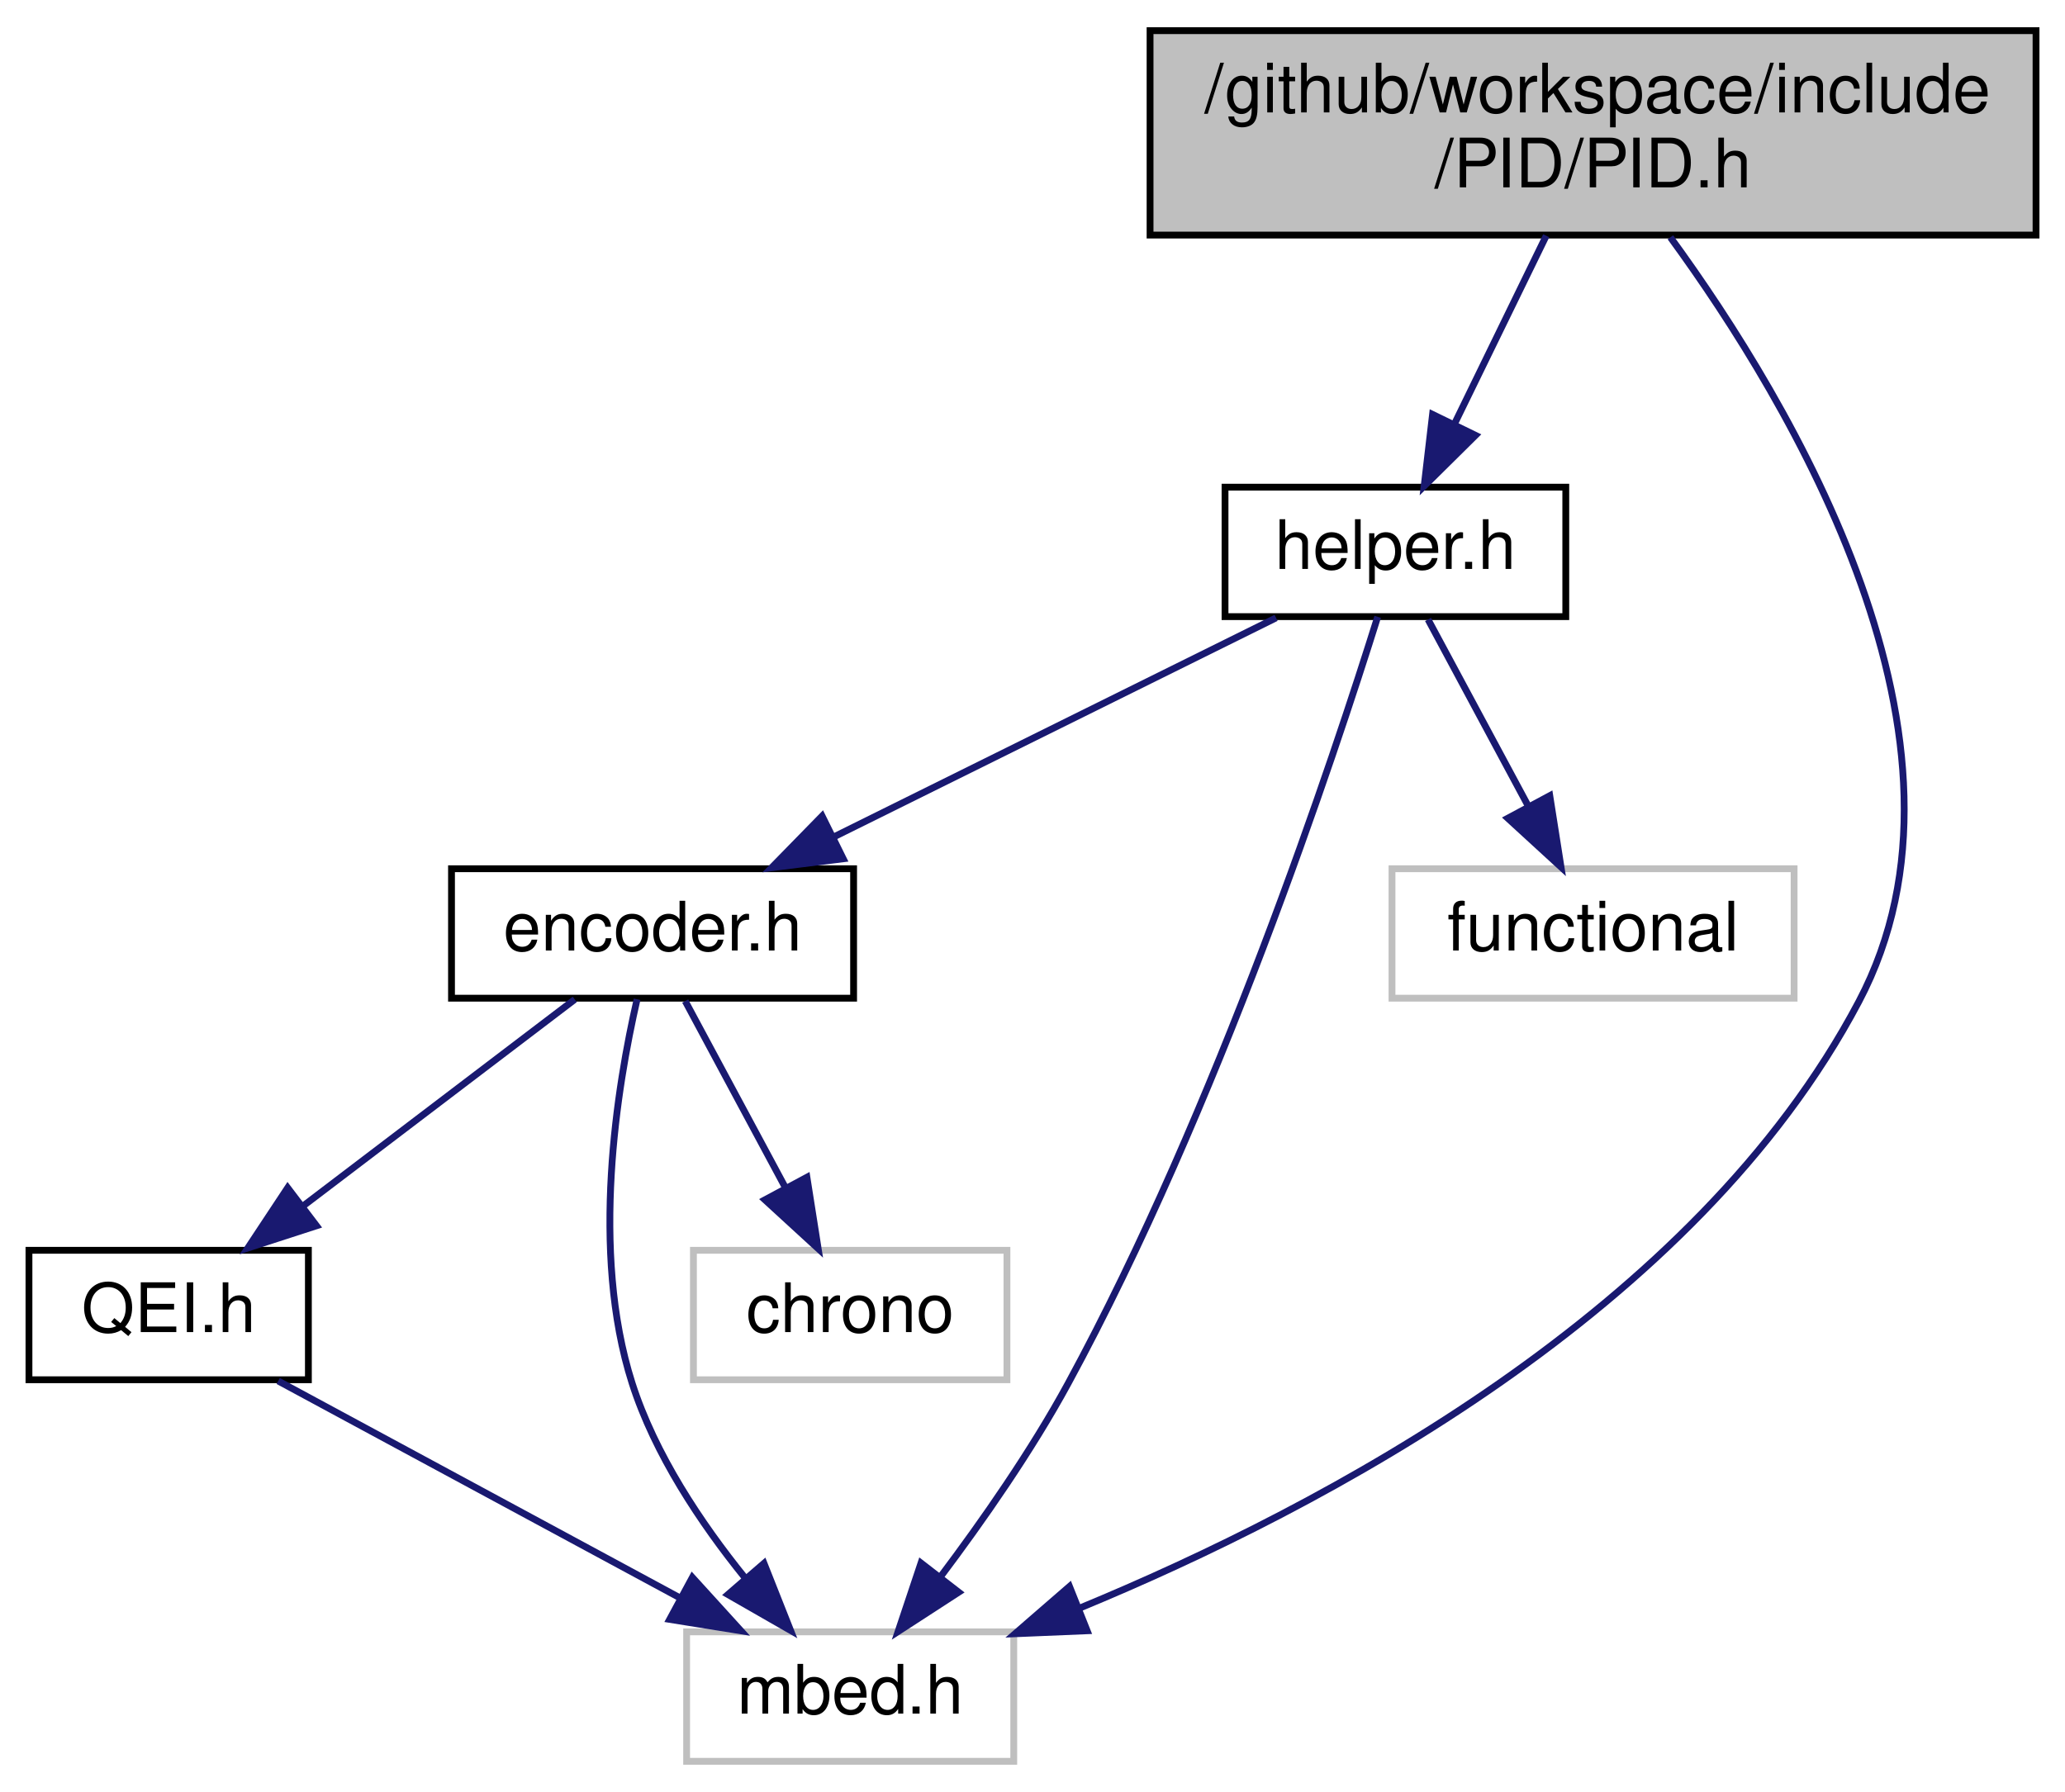
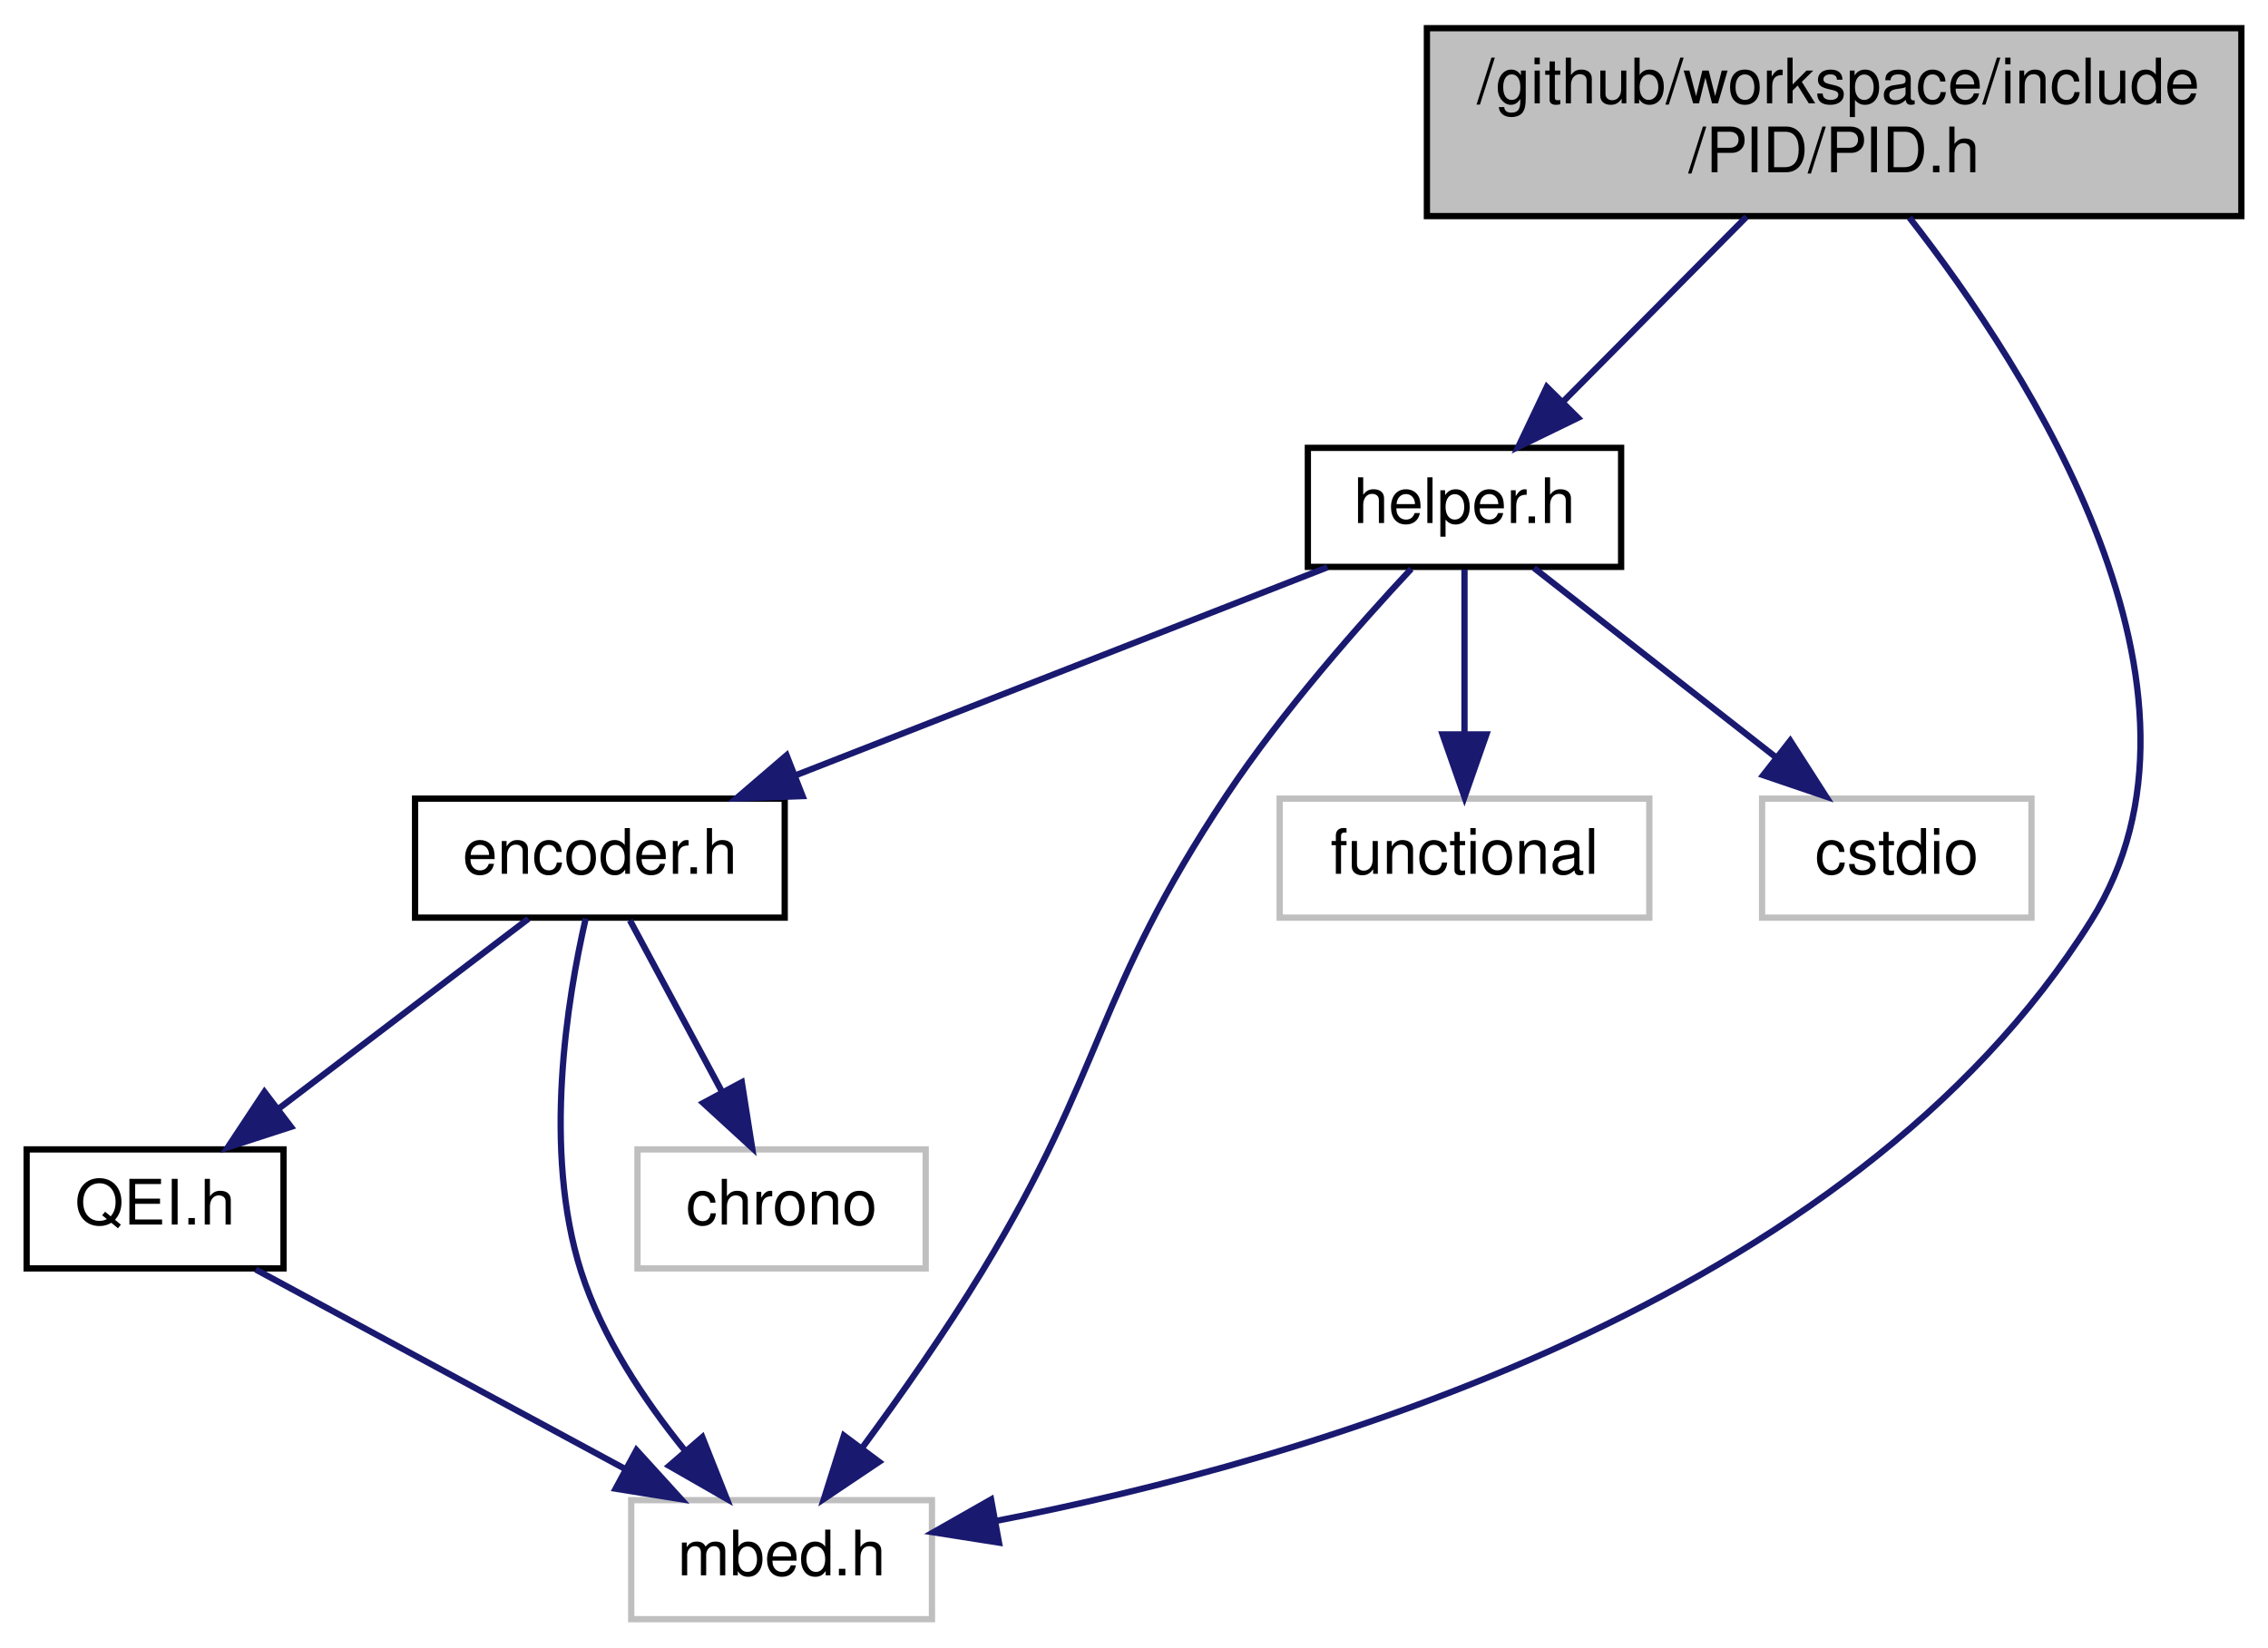
- <svg xmlns="http://www.w3.org/2000/svg" xmlns:xlink="http://www.w3.org/1999/xlink" width="303pt" height="263pt" viewBox="0.00 0.00 302.50 263.00">
+ <svg xmlns="http://www.w3.org/2000/svg" xmlns:xlink="http://www.w3.org/1999/xlink" width="362pt" height="263pt" viewBox="0.00 0.00 361.50 263.00">
  <g id="graph0" class="graph" transform="scale(1 1) rotate(0) translate(4 259)">
    <g id="node1" class="node">
      <g id="a_node1">
        <a xlink:title=" ">
-           <polygon fill="#bfbfbf" stroke="black" points="164.5,-224.5 164.5,-254.5 294.5,-254.5 294.5,-224.5 164.5,-224.5" />
-           <text text-anchor="start" x="172.5" y="-242.5" font-family="Helvetica,sans-Serif" font-size="10.00">/github/workspace/include</text>
-           <text text-anchor="middle" x="229.5" y="-231.5" font-family="Helvetica,sans-Serif" font-size="10.00">/PID/PID.h</text>
+           <polygon fill="#bfbfbf" stroke="black" points="223.5,-224.5 223.5,-254.5 353.5,-254.5 353.5,-224.5 223.5,-224.5" />
+           <text text-anchor="start" x="231.5" y="-242.5" font-family="Helvetica,sans-Serif" font-size="10.00">/github/workspace/include</text>
+           <text text-anchor="middle" x="288.5" y="-231.5" font-family="Helvetica,sans-Serif" font-size="10.00">/PID/PID.h</text>
        </a>
      </g>
    </g>
    <g id="node2" class="node">
      <g id="a_node2">
        <a xlink:href="helper_8h.html" target="_top" xlink:title=" ">
-           <polygon fill="none" stroke="black" points="175.5,-168.5 175.5,-187.5 225.5,-187.5 225.5,-168.5 175.5,-168.5" />
-           <text text-anchor="middle" x="200.5" y="-175.5" font-family="Helvetica,sans-Serif" font-size="10.00">helper.h</text>
+           <polygon fill="none" stroke="black" points="204.5,-168.5 204.5,-187.5 254.5,-187.5 254.5,-168.5 204.5,-168.5" />
+           <text text-anchor="middle" x="229.5" y="-175.5" font-family="Helvetica,sans-Serif" font-size="10.00">helper.h</text>
        </a>
      </g>
    </g>
    <g id="edge1" class="edge">
-       <path fill="none" stroke="midnightblue" d="M222.63,-224.4C218.59,-216.11 213.44,-205.55 209.13,-196.71" />
-       <polygon fill="midnightblue" stroke="midnightblue" points="212.25,-195.11 204.72,-187.66 205.95,-198.18 212.25,-195.11" />
+       <path fill="none" stroke="midnightblue" d="M274.52,-224.4C265.77,-215.58 254.47,-204.18 245.38,-195.02" />
+       <polygon fill="midnightblue" stroke="midnightblue" points="247.61,-192.29 238.09,-187.66 242.64,-197.22 247.61,-192.29" />
    </g>
    <g id="node5" class="node">
      <g id="a_node5">
        <a xlink:title=" ">
          <polygon fill="none" stroke="#bfbfbf" points="96.5,-0.5 96.5,-19.5 144.5,-19.5 144.5,-0.5 96.5,-0.5" />
          <text text-anchor="middle" x="120.5" y="-7.5" font-family="Helvetica,sans-Serif" font-size="10.00">mbed.h</text>
        </a>
      </g>
    </g>
-     <g id="edge9" class="edge">
-       <path fill="none" stroke="midnightblue" d="M240.85,-224.17C258.51,-199.98 288.57,-150 268.5,-112 244.53,-66.62 189.98,-37.78 154.23,-23.01" />
-       <polygon fill="midnightblue" stroke="midnightblue" points="155.27,-19.66 144.68,-19.22 152.68,-26.16 155.27,-19.66" />
+     <g id="edge10" class="edge">
+       <path fill="none" stroke="midnightblue" d="M300.52,-224.25C319.64,-199.75 352.57,-148.77 329.5,-112 290.99,-50.62 203.47,-25.64 154.79,-16.2" />
+       <polygon fill="midnightblue" stroke="midnightblue" points="155.2,-12.72 144.73,-14.37 153.94,-19.61 155.2,-12.72" />
    </g>
    <g id="node3" class="node">
      <g id="a_node3">
        <a xlink:href="encoder_8h.html" target="_top" xlink:title=" ">
          <polygon fill="none" stroke="black" points="62,-112.5 62,-131.5 121,-131.5 121,-112.5 62,-112.5" />
          <text text-anchor="middle" x="91.5" y="-119.5" font-family="Helvetica,sans-Serif" font-size="10.00">encoder.h</text>
        </a>
      </g>
    </g>
    <g id="edge2" class="edge">
-       <path fill="none" stroke="midnightblue" d="M182.99,-168.32C165.43,-159.62 138.17,-146.12 117.97,-136.11" />
-       <polygon fill="midnightblue" stroke="midnightblue" points="119.48,-132.96 108.97,-131.65 116.38,-139.23 119.48,-132.96" />
+       <path fill="none" stroke="midnightblue" d="M207.63,-168.44C184.72,-159.48 148.52,-145.31 122.63,-135.18" />
+       <polygon fill="midnightblue" stroke="midnightblue" points="123.85,-131.9 113.26,-131.52 121.3,-138.42 123.85,-131.9" />
    </g>
    <g id="edge7" class="edge">
-       <path fill="none" stroke="midnightblue" d="M197.9,-168.47C191.58,-148.26 174.3,-96.11 152.5,-56 147.12,-46.1 139.94,-35.81 133.74,-27.57" />
-       <polygon fill="midnightblue" stroke="midnightblue" points="136.42,-25.32 127.53,-19.55 130.89,-29.6 136.42,-25.32" />
+       <path fill="none" stroke="midnightblue" d="M221,-168.18C212.83,-159.44 200.46,-145.45 191.5,-132 170.45,-100.4 172.22,-88.44 152.5,-56 146.65,-46.37 139.43,-36.1 133.33,-27.81" />
+       <polygon fill="midnightblue" stroke="midnightblue" points="136.06,-25.62 127.26,-19.71 130.45,-29.81 136.06,-25.62" />
    </g>
    <g id="node7" class="node">
      <g id="a_node7">
        <a xlink:title=" ">
          <polygon fill="none" stroke="#bfbfbf" points="200,-112.5 200,-131.5 259,-131.5 259,-112.5 200,-112.5" />
          <text text-anchor="middle" x="229.5" y="-119.5" font-family="Helvetica,sans-Serif" font-size="10.00">functional</text>
        </a>
      </g>
    </g>
    <g id="edge8" class="edge">
-       <path fill="none" stroke="midnightblue" d="M205.29,-168.08C209.26,-160.69 215.03,-149.95 219.93,-140.81" />
-       <polygon fill="midnightblue" stroke="midnightblue" points="223.15,-142.22 224.8,-131.75 216.99,-138.91 223.15,-142.22" />
+       <path fill="none" stroke="midnightblue" d="M229.5,-168.08C229.5,-161.01 229.5,-150.86 229.5,-141.99" />
+       <polygon fill="midnightblue" stroke="midnightblue" points="233,-141.75 229.5,-131.75 226,-141.75 233,-141.75" />
+     </g>
+     <g id="node8" class="node">
+       <g id="a_node8">
+         <a xlink:title=" ">
+           <polygon fill="none" stroke="#bfbfbf" points="277,-112.5 277,-131.5 320,-131.5 320,-112.5 277,-112.5" />
+           <text text-anchor="middle" x="298.5" y="-119.5" font-family="Helvetica,sans-Serif" font-size="10.00">cstdio</text>
+         </a>
+       </g>
+     </g>
+     <g id="edge9" class="edge">
+       <path fill="none" stroke="midnightblue" d="M240.59,-168.32C250.99,-160.18 266.76,-147.84 279.22,-138.09" />
+       <polygon fill="midnightblue" stroke="midnightblue" points="281.49,-140.75 287.21,-131.83 277.18,-135.24 281.49,-140.75" />
    </g>
    <g id="node4" class="node">
      <g id="a_node4">
        <a xlink:href="_q_e_i_8h.html" target="_top" xlink:title=" ">
          <polygon fill="none" stroke="black" points="0,-56.5 0,-75.5 41,-75.5 41,-56.5 0,-56.5" />
          <text text-anchor="middle" x="20.5" y="-63.5" font-family="Helvetica,sans-Serif" font-size="10.00">QEI.h</text>
        </a>
      </g>
    </g>
    <g id="edge3" class="edge">
      <path fill="none" stroke="midnightblue" d="M80.09,-112.32C69.39,-104.18 53.16,-91.84 40.34,-82.09" />
      <polygon fill="midnightblue" stroke="midnightblue" points="42.19,-79.1 32.11,-75.83 37.96,-84.67 42.19,-79.1" />
    </g>
    <g id="edge5" class="edge">
      <path fill="none" stroke="midnightblue" d="M89.23,-112.34C86.31,-99.64 82.31,-75.37 88.5,-56 91.84,-45.54 98.6,-35.43 105.05,-27.45" />
      <polygon fill="midnightblue" stroke="midnightblue" points="107.85,-29.56 111.75,-19.71 102.56,-24.98 107.85,-29.56" />
    </g>
    <g id="node6" class="node">
      <g id="a_node6">
        <a xlink:title=" ">
          <polygon fill="none" stroke="#bfbfbf" points="97.5,-56.5 97.5,-75.5 143.5,-75.5 143.5,-56.5 97.5,-56.5" />
          <text text-anchor="middle" x="120.5" y="-63.5" font-family="Helvetica,sans-Serif" font-size="10.00">chrono</text>
        </a>
      </g>
    </g>
    <g id="edge6" class="edge">
      <path fill="none" stroke="midnightblue" d="M96.29,-112.08C100.26,-104.69 106.03,-93.95 110.93,-84.81" />
      <polygon fill="midnightblue" stroke="midnightblue" points="114.15,-86.22 115.8,-75.75 107.99,-82.91 114.15,-86.22" />
    </g>
    <g id="edge4" class="edge">
      <path fill="none" stroke="midnightblue" d="M36.57,-56.32C52.46,-47.74 77.01,-34.49 95.46,-24.52" />
      <polygon fill="midnightblue" stroke="midnightblue" points="97.34,-27.49 104.47,-19.65 94.01,-21.33 97.34,-27.49" />
    </g>
  </g>
</svg>
